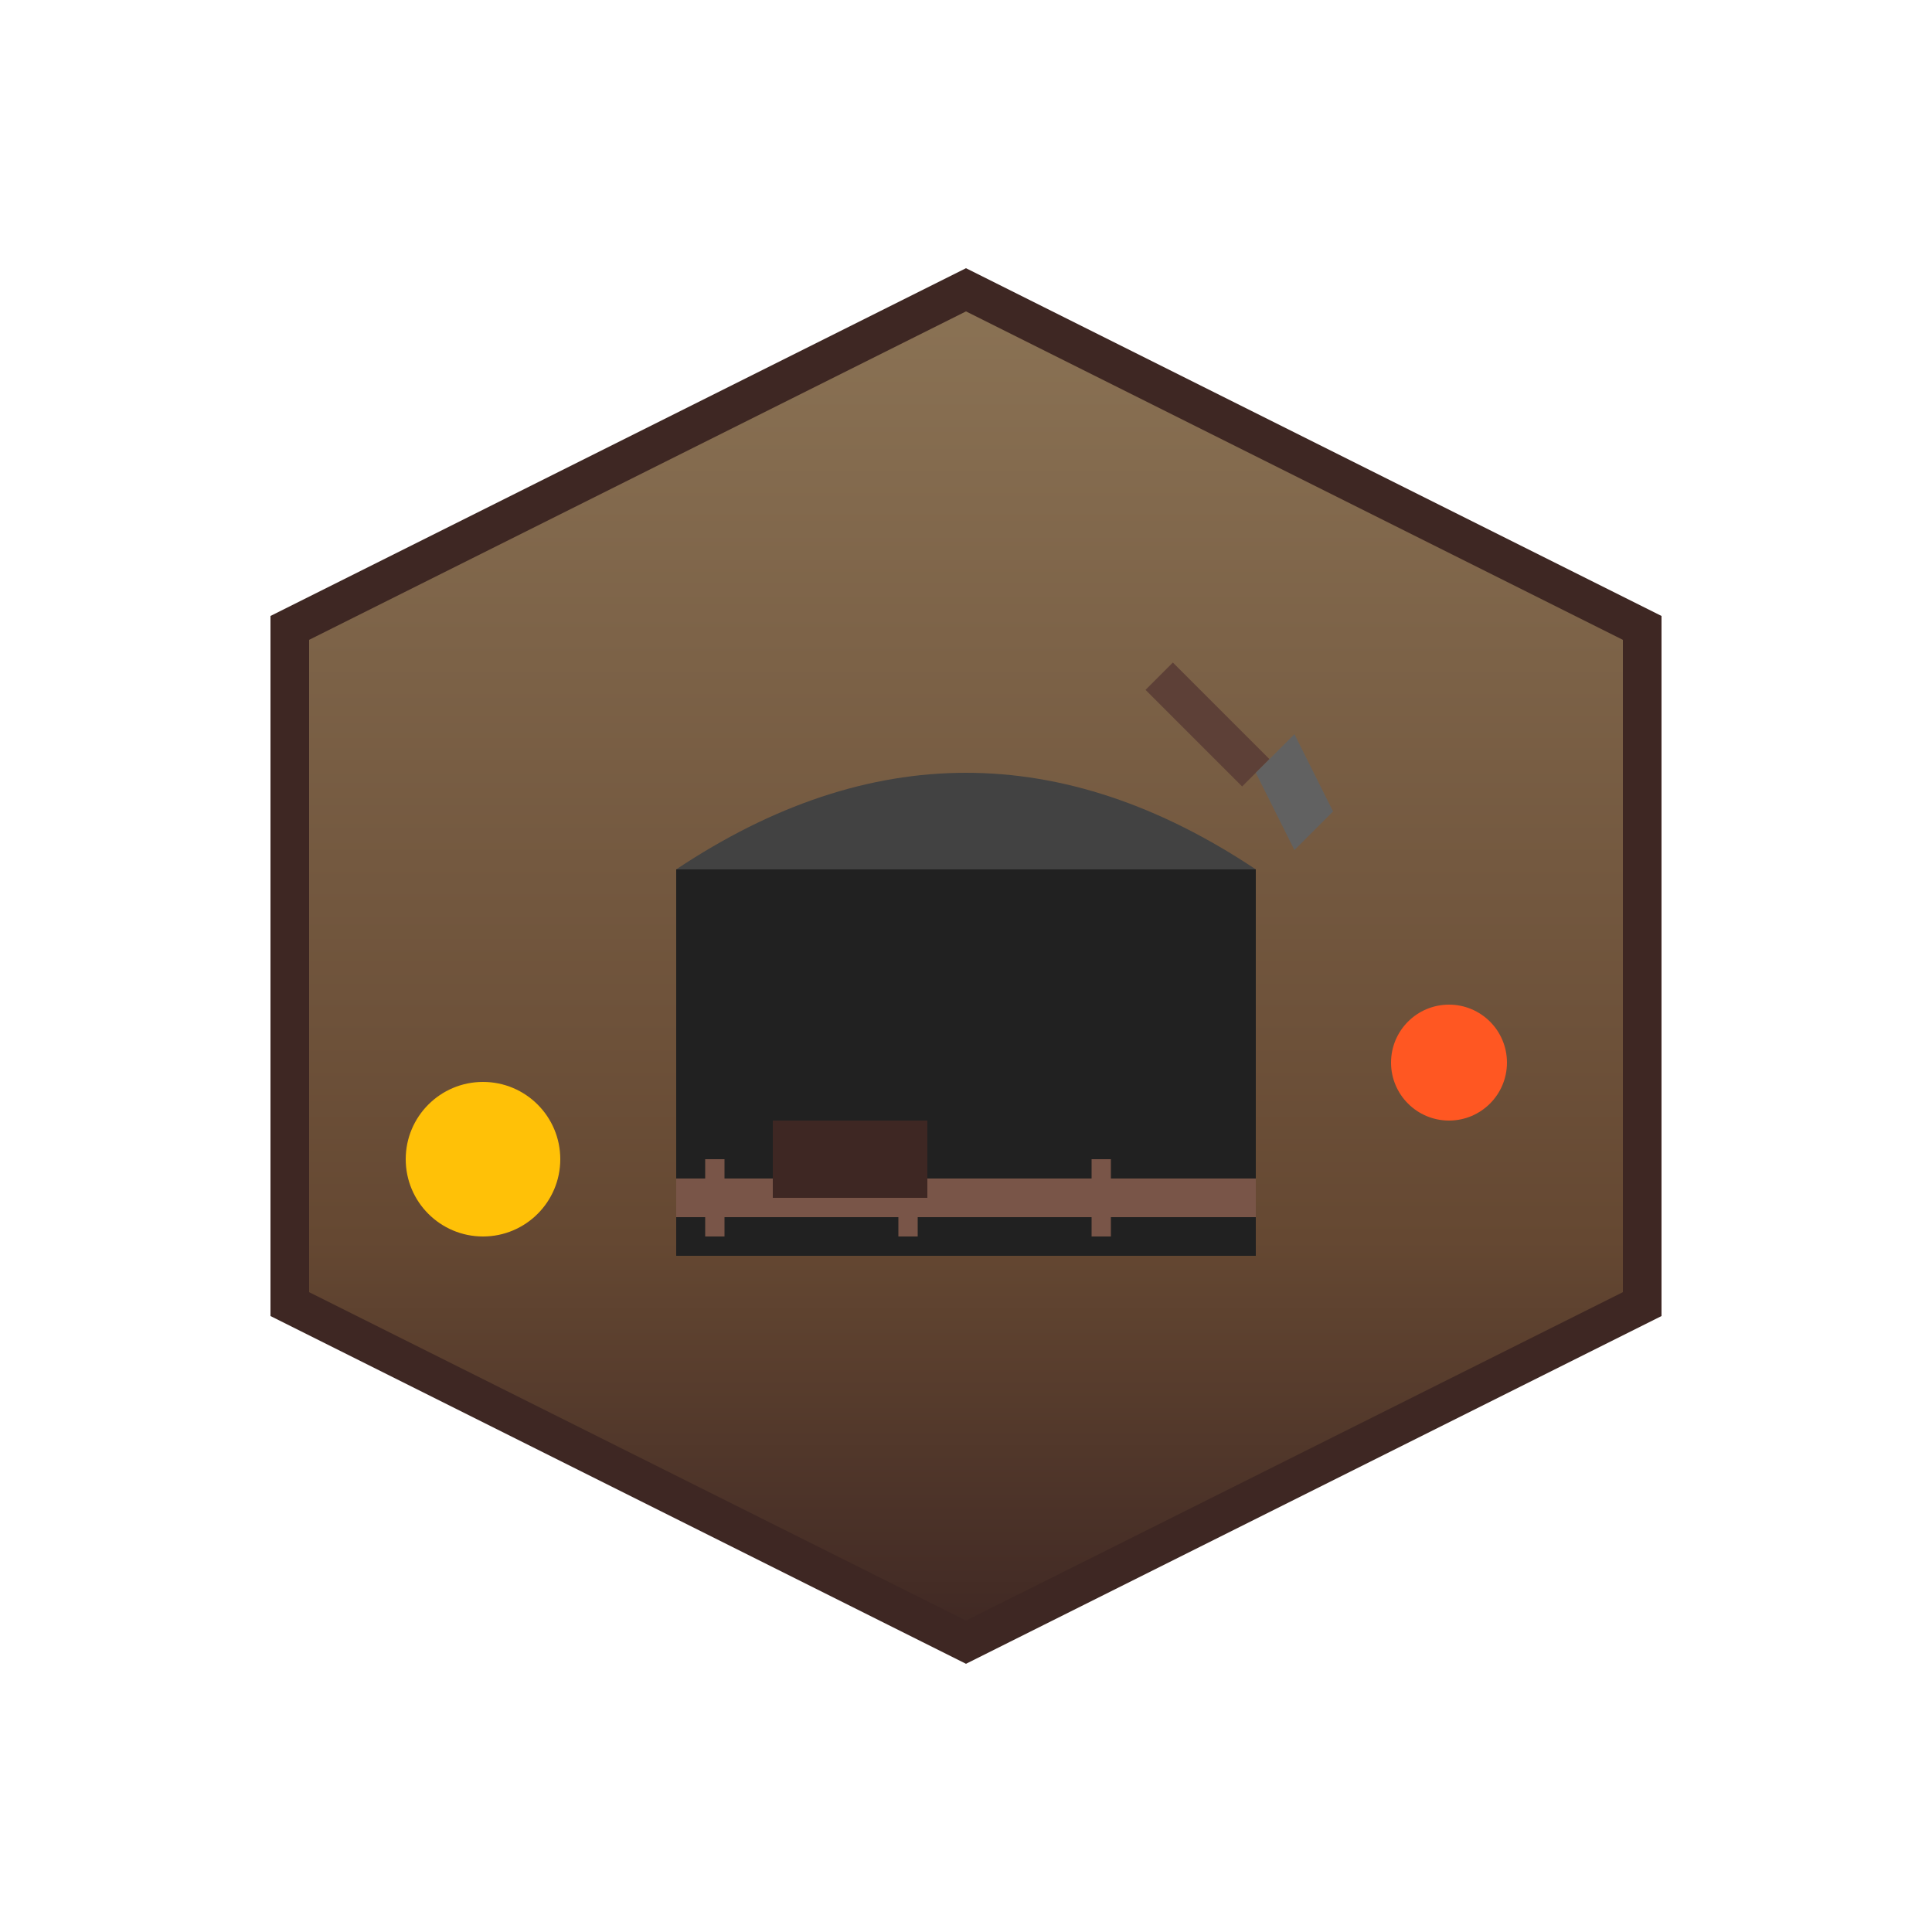
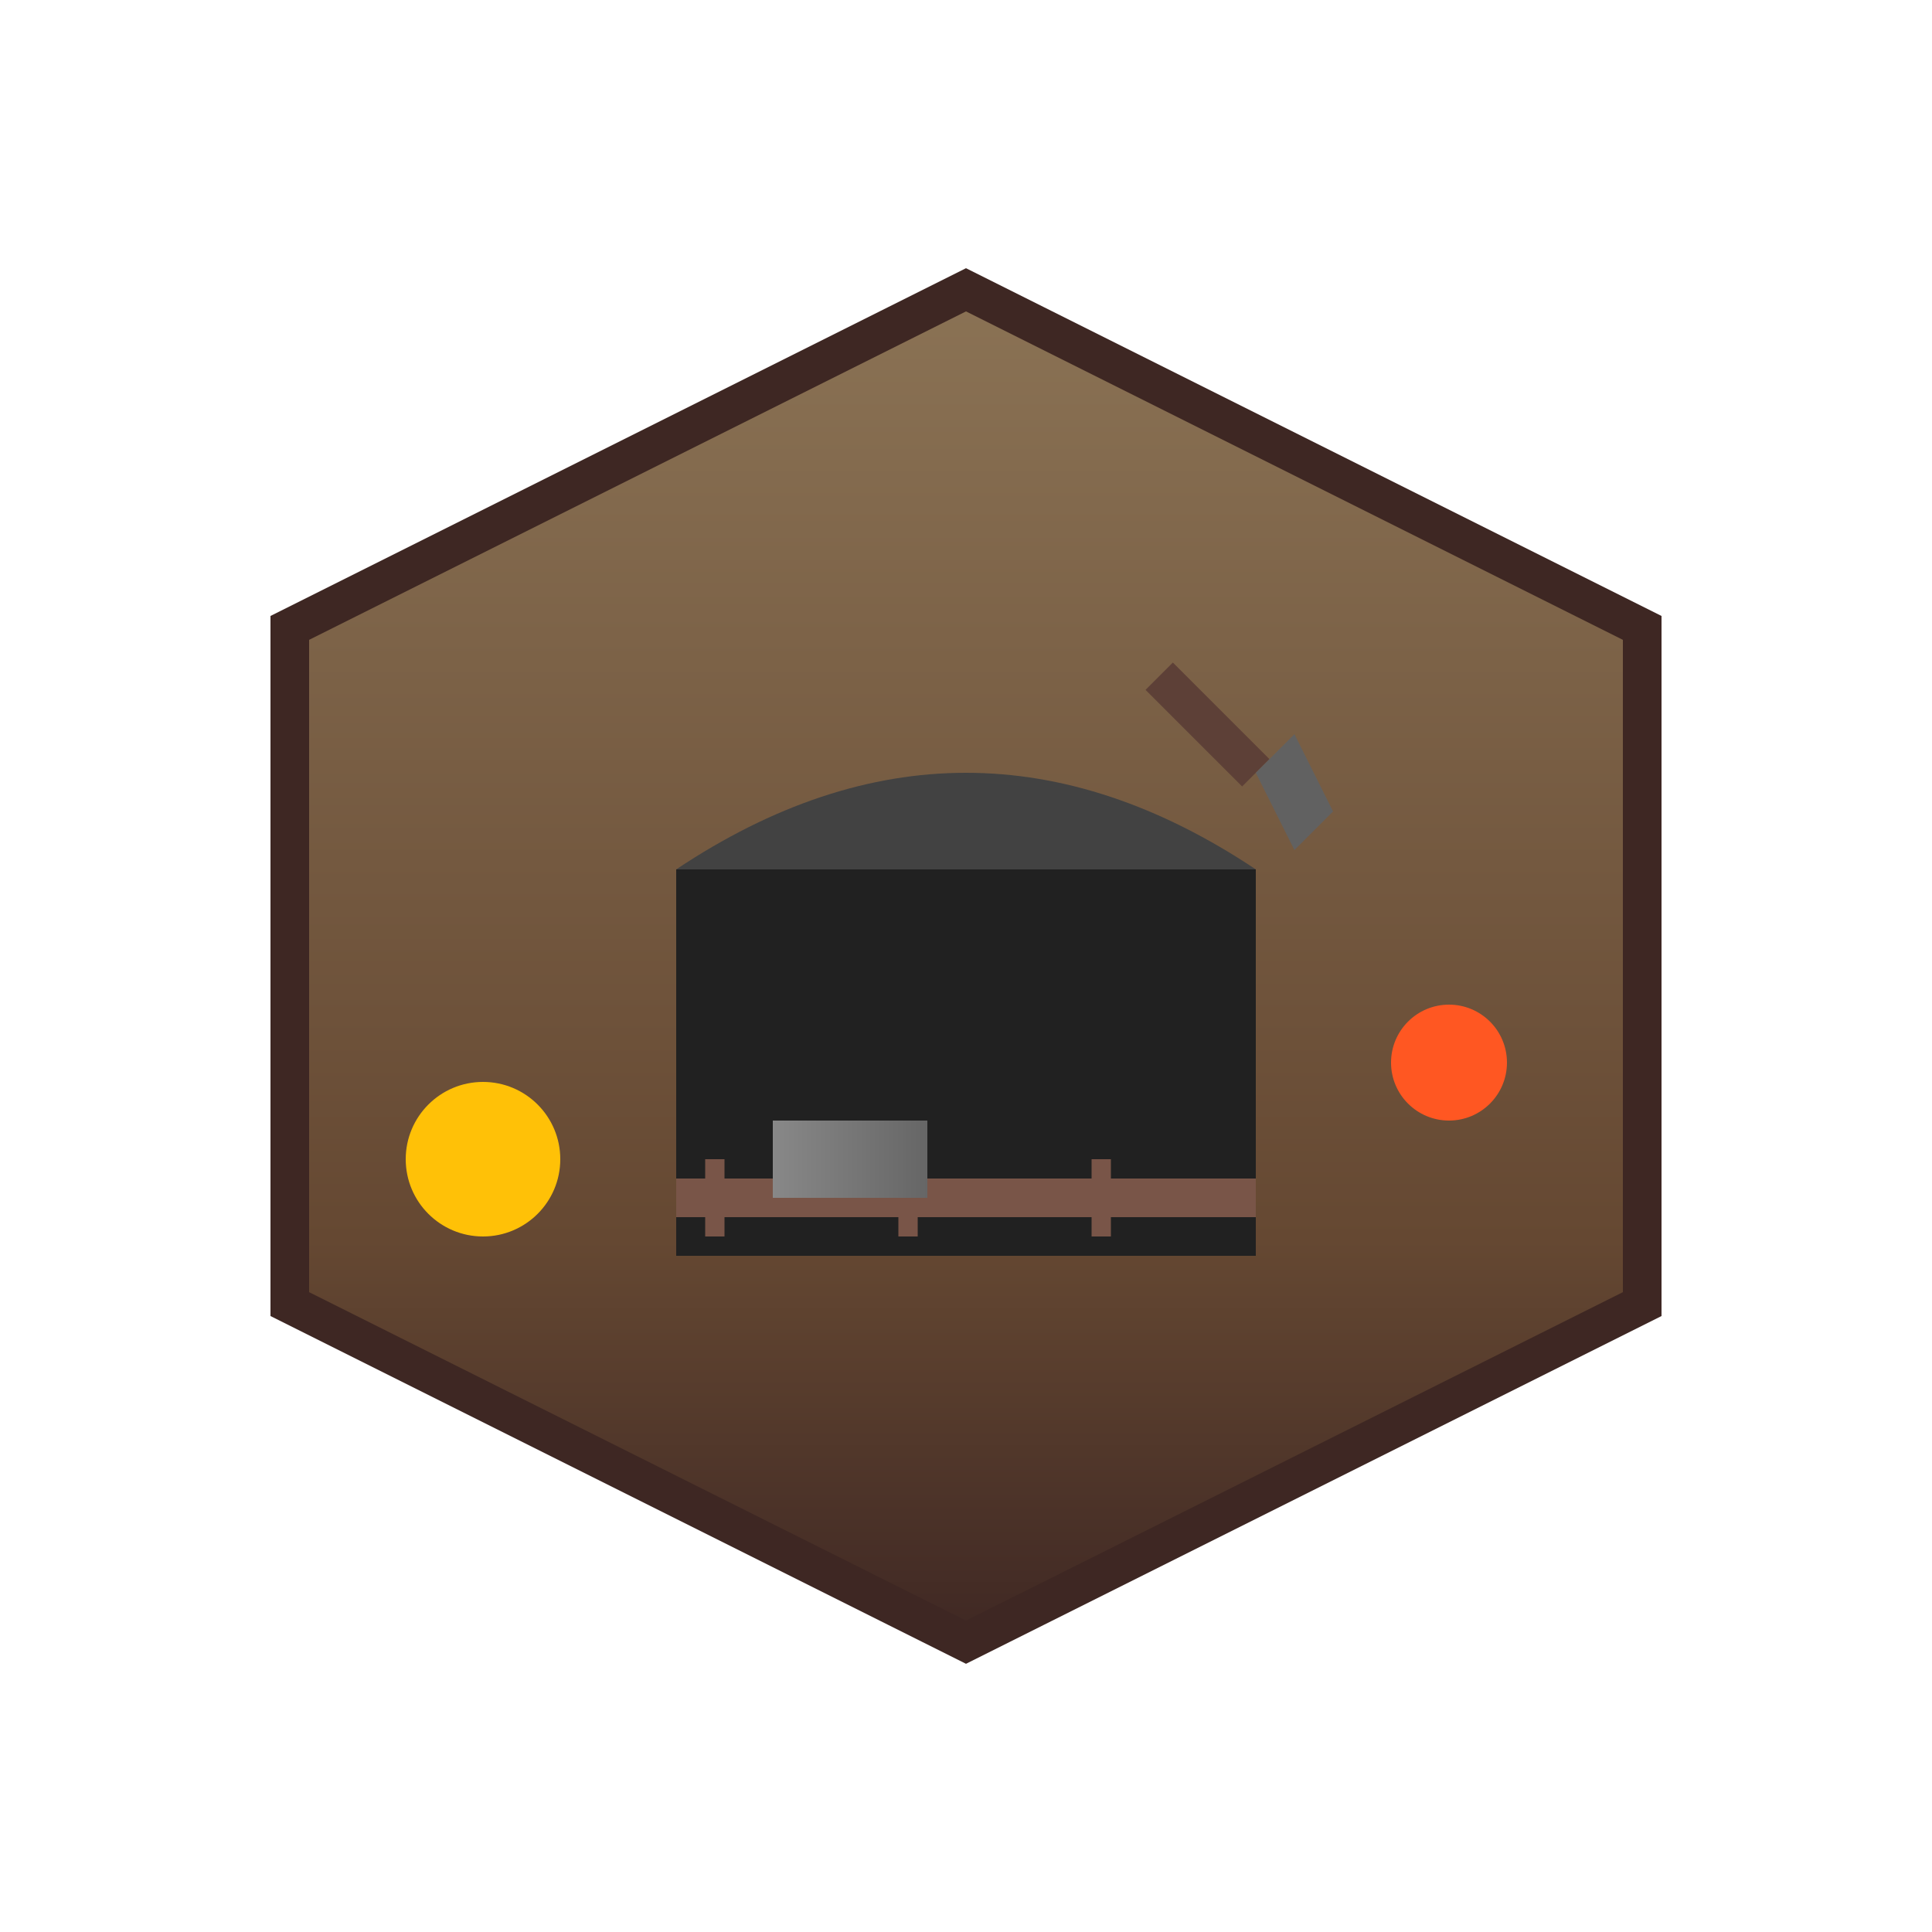
<svg xmlns="http://www.w3.org/2000/svg" viewBox="0 0 100 100">
  <defs>
+     <linearGradient id="playerColor">
+       <stop offset="0%" stop-color="#888888" />
+       <stop offset="100%" stop-color="#666666" />
+     </linearGradient>
    <linearGradient id="mountainGrad" x1="0%" y1="0%" x2="0%" y2="100%">
      <stop offset="0%" stop-color="#8b7355" />
      <stop offset="70%" stop-color="#654832" />
      <stop offset="100%" stop-color="#3e2723" />
    </linearGradient>
  </defs>
  <polygon points="50,15 85,32.5 85,67.5 50,85 15,67.5 15,32.5" fill="url(#mountainGrad)" stroke="#3e2723" stroke-width="2" />
  <rect x="35" y="45" width="30" height="20" fill="#212121" />
  <path d="M35 45 Q50 35 65 45" fill="#424242" />
  <line x1="35" y1="62" x2="65" y2="62" stroke="#795548" stroke-width="2" />
  <line x1="37" y1="60" x2="37" y2="64" stroke="#795548" stroke-width="1" />
  <line x1="47" y1="60" x2="47" y2="64" stroke="#795548" stroke-width="1" />
  <line x1="57" y1="60" x2="57" y2="64" stroke="#795548" stroke-width="1" />
-   <rect x="40" y="58" width="8" height="4" fill="#3e2723" />
+   <rect x="40" y="58" width="8" height="4" fill="url(#playerColor)" />
  <circle cx="25" cy="60" r="4" fill="#ffc107" />
  <circle cx="75" cy="55" r="3" fill="#ff5722" />
  <line x1="60" y1="35" x2="65" y2="40" stroke="#5d4037" stroke-width="2" />
  <polygon points="65,40 67,38 69,42 67,44" fill="#616161" />
</svg>
